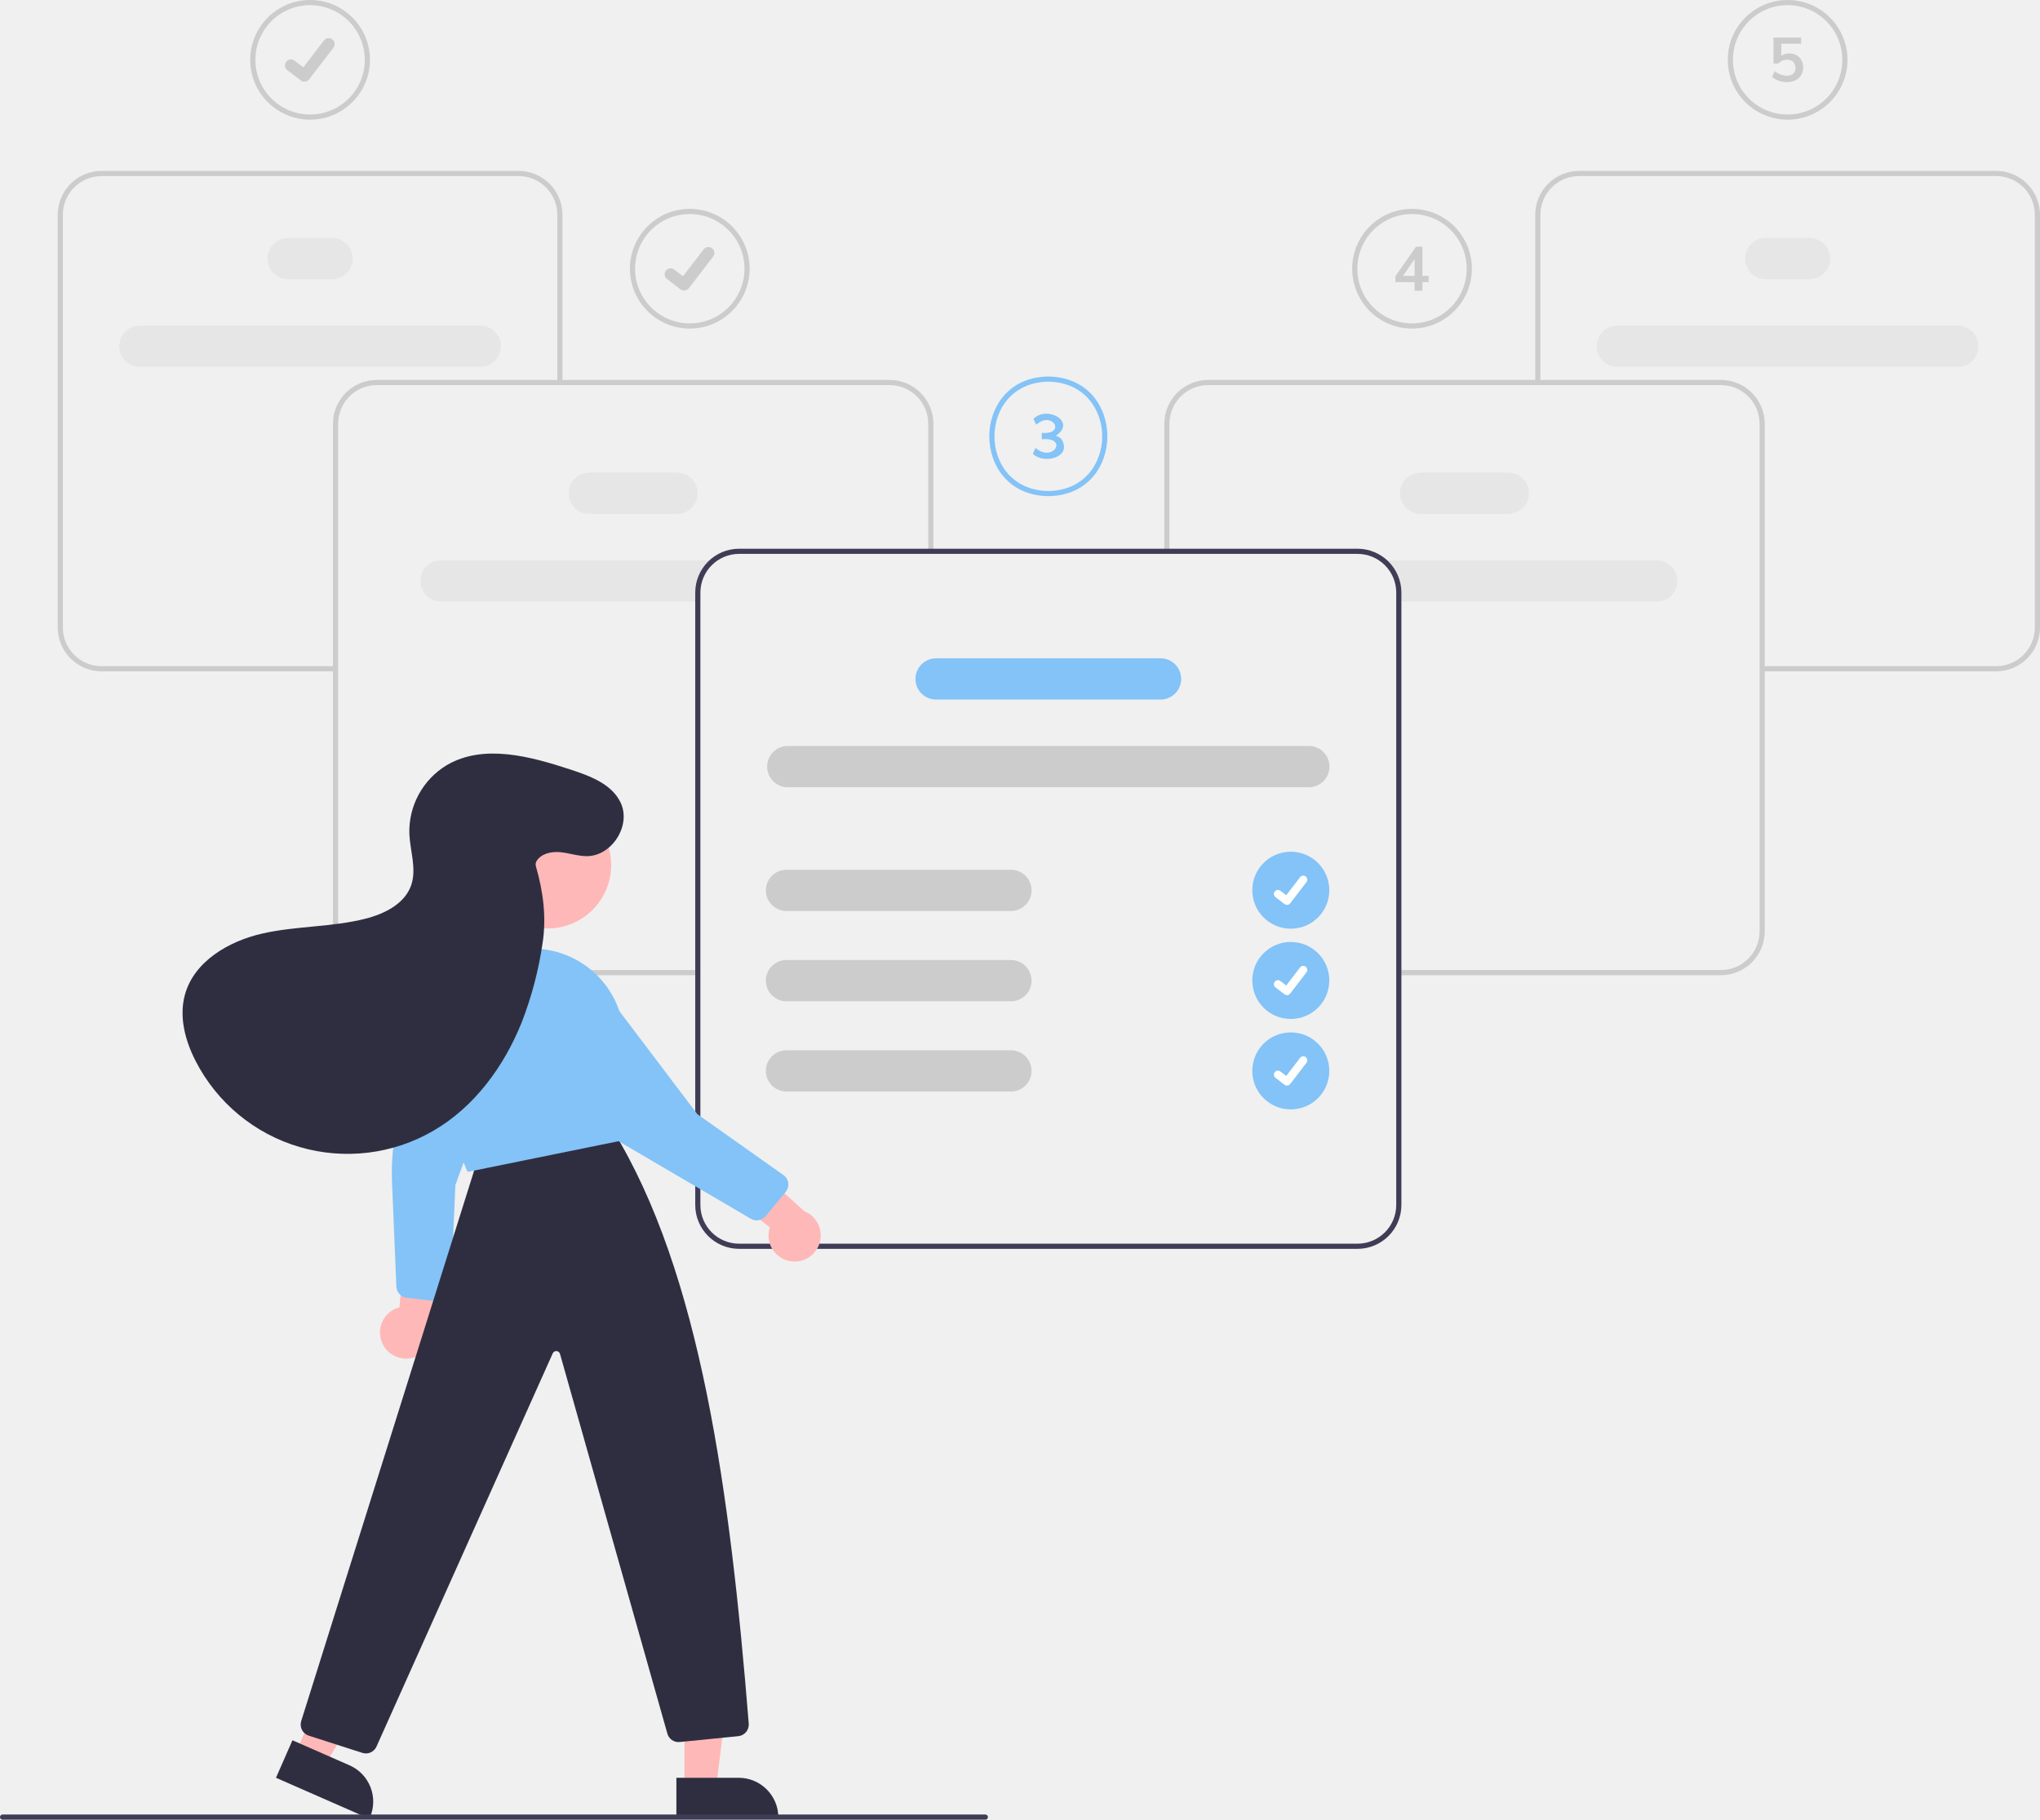
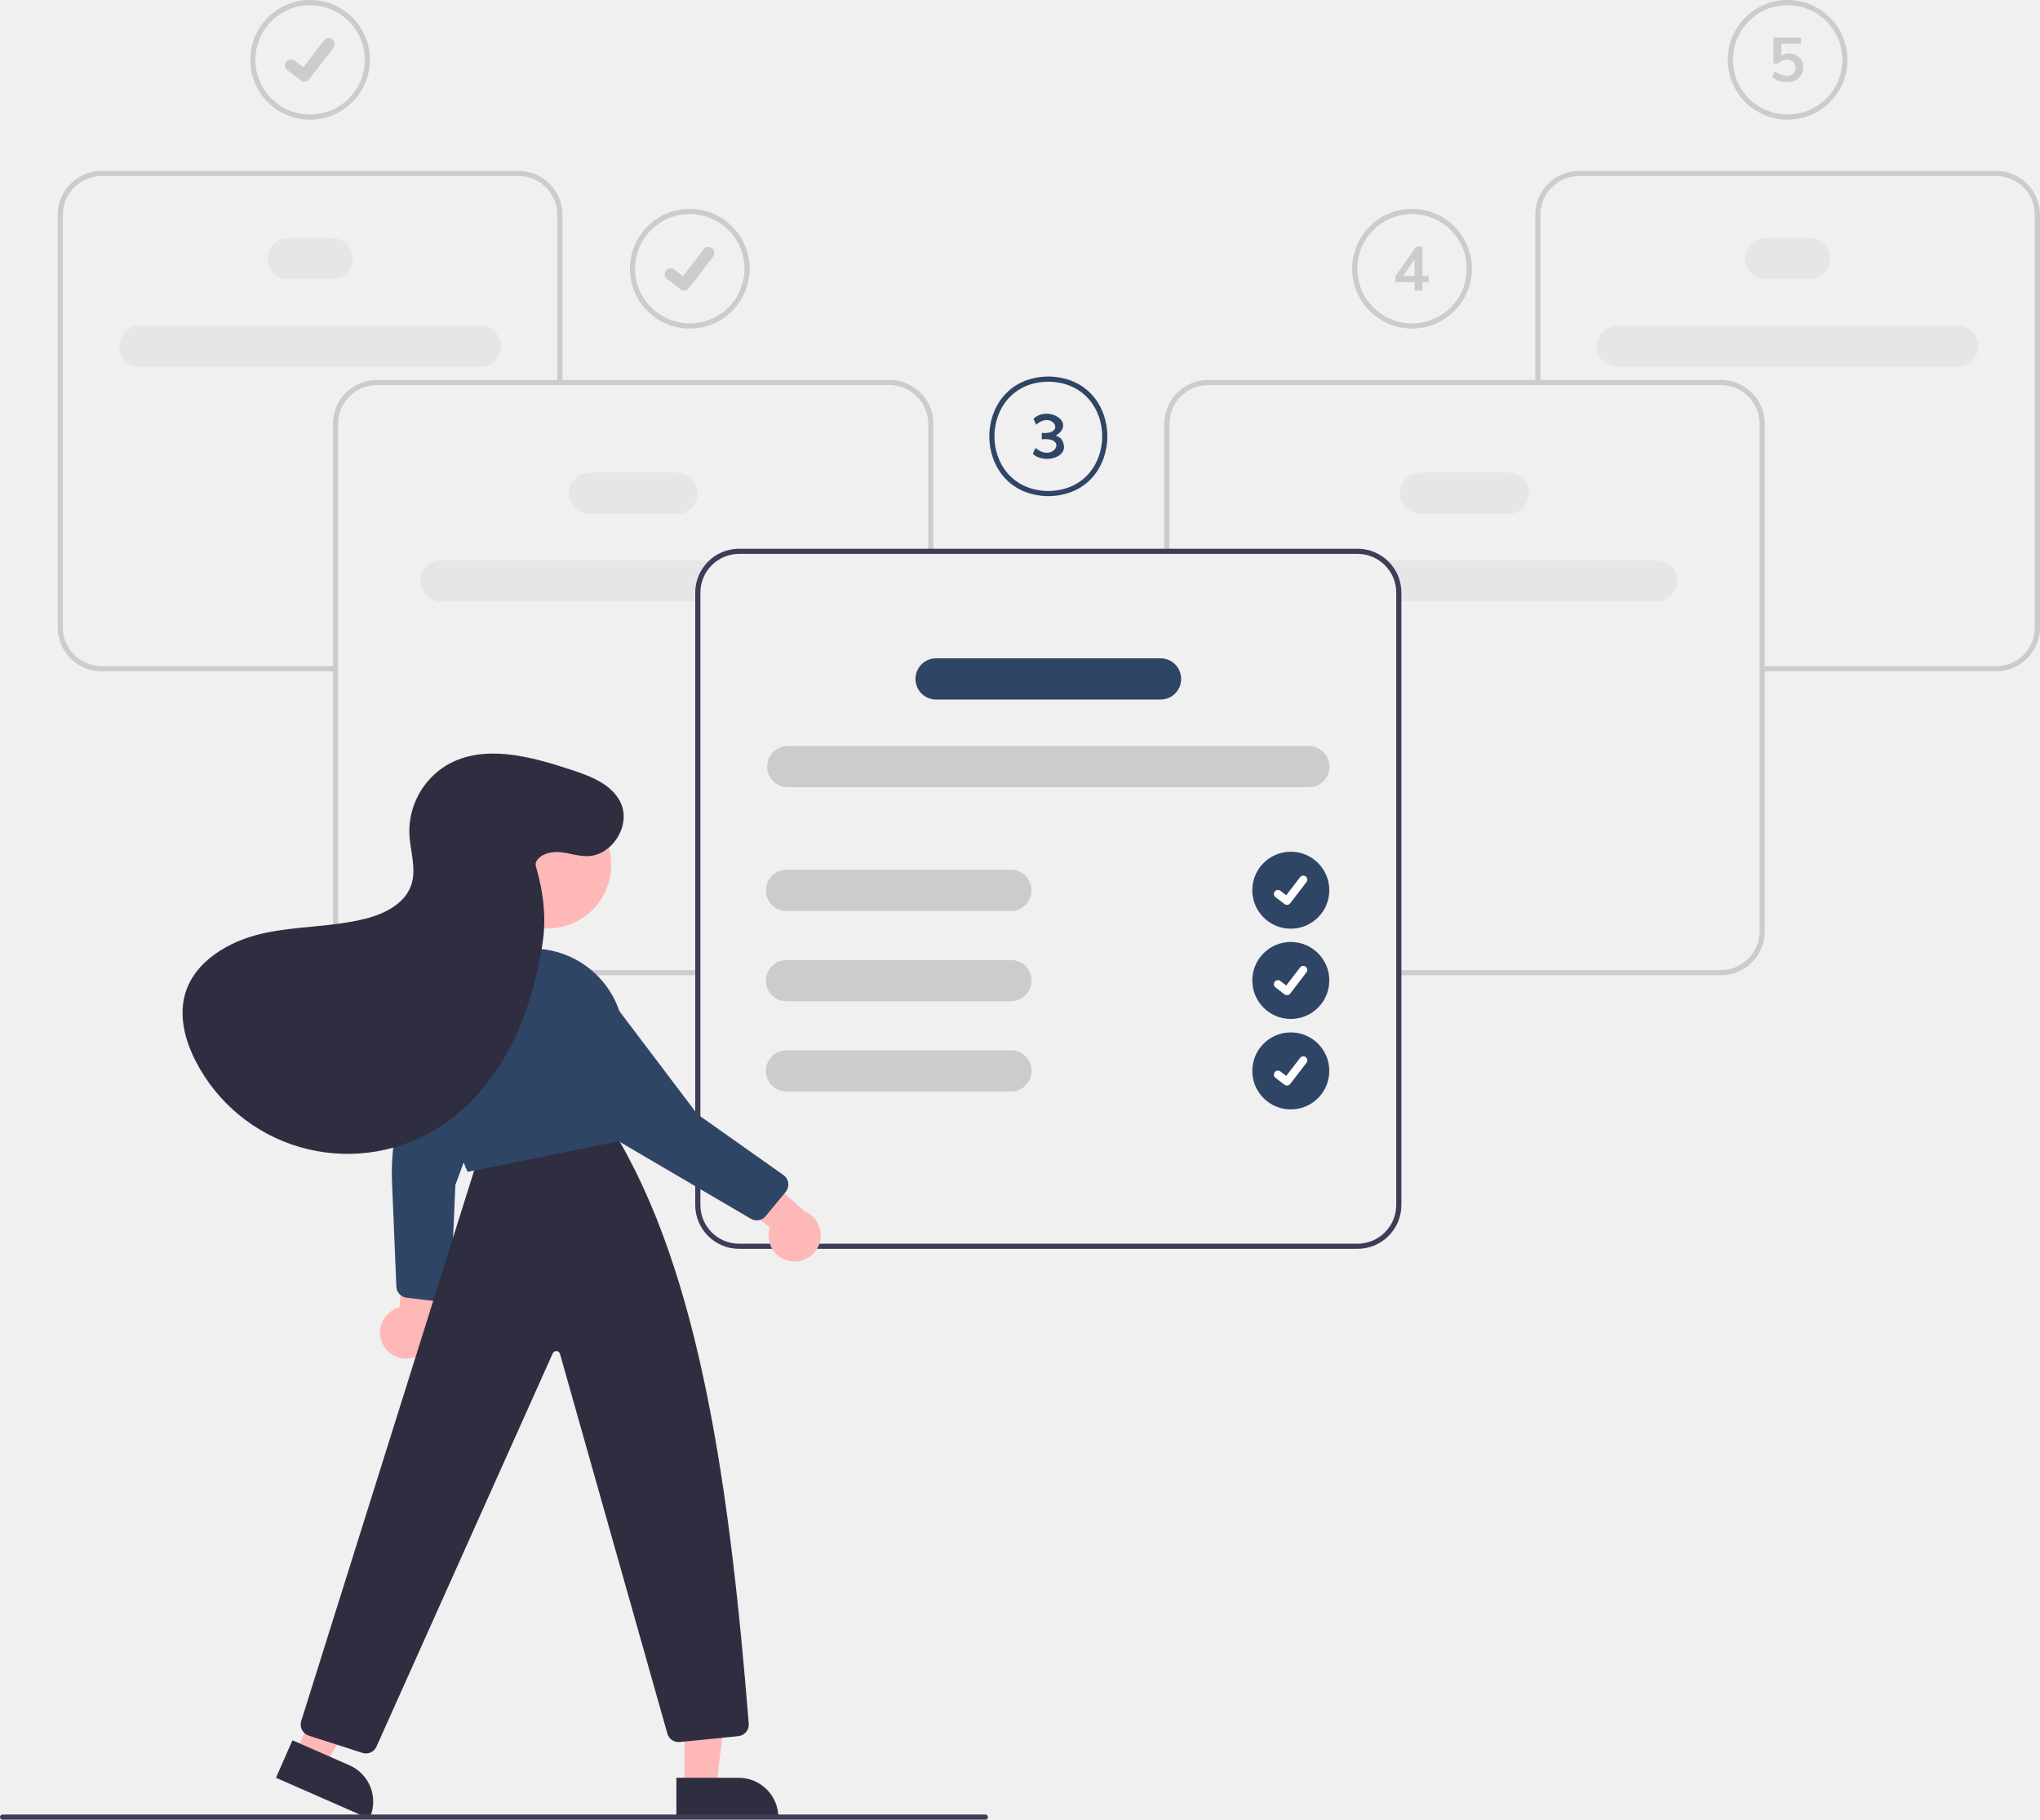
<svg xmlns="http://www.w3.org/2000/svg" data-name="Layer 1" width="790.856" height="705.638" viewBox="0 0 790.856 705.638">
  <path d="M375.537,314.457a8,8,0,0,0,0,16H476.097v-3.49a14.977,14.977,0,0,1,6.74-12.51Z" transform="translate(-204.5722 -97.18115)" fill="#e6e6e6" />
  <path d="M467.041,296.457h-34a8,8,0,1,1,0-16h34a8,8,0,0,1,0,16Z" transform="translate(-204.5722 -97.18115)" fill="#e6e6e6" />
  <path d="M390.786,239.457h-132a8,8,0,1,1,0-16h132a8,8,0,0,1,0,16Z" transform="translate(-204.5722 -97.18115)" fill="#e6e6e6" />
  <path d="M333.286,205.457h-17a8,8,0,1,1,0-16h17a8,8,0,0,1,0,16Z" transform="translate(-204.5722 -97.18115)" fill="#e6e6e6" />
  <path d="M475.092,475.351h-124.438a17.019,17.019,0,0,1-17-17V261.511a17.019,17.019,0,0,1,17-17H549.428a17.019,17.019,0,0,1,17,17v48.788h-2v-48.788a15.017,15.017,0,0,0-15-15H350.654a15.017,15.017,0,0,0-15,15V458.351a15.017,15.017,0,0,0,15,15h124.438Z" transform="translate(-204.5722 -97.18115)" fill="#ccc" />
  <path d="M334.654,357.515H243.945a17.019,17.019,0,0,1-17-17V180.457a17.019,17.019,0,0,1,17-17H405.626a17.019,17.019,0,0,1,17,17v65.055h-2V180.457a15.017,15.017,0,0,0-15-15H243.945a15.017,15.017,0,0,0-15,15v160.059a15.017,15.017,0,0,0,15,15h90.709Z" transform="translate(-204.5722 -97.18115)" fill="#ccc" />
  <path d="M739.537,314.457a14.977,14.977,0,0,1,6.74,12.51v3.49H846.836a8,8,0,0,0,0-16Z" transform="translate(-204.5722 -97.18115)" fill="#e6e6e6" />
  <path d="M747.332,288.457a8.009,8.009,0,0,1,8-8h34a8,8,0,1,1,0,16h-34A8.009,8.009,0,0,1,747.332,288.457Z" transform="translate(-204.5722 -97.18115)" fill="#e6e6e6" />
  <path d="M823.587,231.457a8.009,8.009,0,0,1,8-8h132a8,8,0,1,1,0,16h-132A8.009,8.009,0,0,1,823.587,231.457Z" transform="translate(-204.5722 -97.18115)" fill="#e6e6e6" />
  <path d="M881.087,197.457a8.009,8.009,0,0,1,8-8h17a8,8,0,1,1,0,16h-17A8.009,8.009,0,0,1,881.087,197.457Z" transform="translate(-204.5722 -97.18115)" fill="#e6e6e6" />
  <path d="M747.28,475.351h124.438a17.019,17.019,0,0,0,17-17V261.511a17.019,17.019,0,0,0-17-17H672.945a17.019,17.019,0,0,0-17,17v48.788h2v-48.788a15.017,15.017,0,0,1,15-15H871.718a15.017,15.017,0,0,1,15,15V458.351a15.017,15.017,0,0,1-15,15h-124.438Z" transform="translate(-204.5722 -97.18115)" fill="#ccc" />
  <path d="M887.718,357.515h90.709a17.019,17.019,0,0,0,17-17V180.457a17.019,17.019,0,0,0-17-17H816.746a17.019,17.019,0,0,0-17,17v65.055h2V180.457a15.017,15.017,0,0,1,15-15H978.428a15.017,15.017,0,0,1,15,15v160.059a15.017,15.017,0,0,1-15,15H887.718Z" transform="translate(-204.5722 -97.18115)" fill="#ccc" />
  <path d="M730.856,309.967H491.097a17.034,17.034,0,0,0-17,17v237.49a17.018,17.018,0,0,0,17,17H730.856a17.018,17.018,0,0,0,17-17v-237.49A17.018,17.018,0,0,0,730.856,309.967Zm15,254.49a15.018,15.018,0,0,1-15,15H491.097a15.018,15.018,0,0,1-15-15v-237.49a15.023,15.023,0,0,1,15-15H730.856a15.018,15.018,0,0,1,15,15Z" transform="translate(-204.5722 -97.18115)" fill="#3f3d56" />
  <path d="M711.976,402.457h-202a8,8,0,1,1,0-16h202a8,8,0,0,1,0,16Z" transform="translate(-204.5722 -97.18115)" fill="#ccc" />
-   <path d="M654.476,368.457h-87a8,8,0,1,1,0-16h87a8,8,0,0,1,0,16Z" transform="translate(-204.5722 -97.18115)" fill="#83c3f7" />
+   <path d="M654.476,368.457h-87a8,8,0,1,1,0-16h87a8,8,0,0,1,0,16Z" transform="translate(-204.5722 -97.18115)" fill="#2f4565" />
  <path d="M596.476,450.457h-87a8,8,0,1,1,0-16h87a8,8,0,0,1,0,16Z" transform="translate(-204.5722 -97.18115)" fill="#ccc" />
  <path d="M596.476,485.457h-87a8,8,0,1,1,0-16h87a8,8,0,0,1,0,16Z" transform="translate(-204.5722 -97.18115)" fill="#ccc" />
  <path d="M596.476,520.457h-87a8,8,0,1,1,0-16h87a8,8,0,0,1,0,16Z" transform="translate(-204.5722 -97.18115)" fill="#ccc" />
-   <circle id="fc69f6bd-6aec-467a-b158-496b315f473e" data-name="Ellipse 44" cx="500.409" cy="345.205" r="14.929" fill="#83c3f7" />
+   <circle id="fc69f6bd-6aec-467a-b158-496b315f473e" data-name="Ellipse 44" cx="500.409" cy="345.205" r="14.929" fill="#2f4565" />
  <path id="f31c0d86-d70b-4e63-97a7-2fc94b4d7c12-466" data-name="Path 395" d="M703.502,448.081a1.548,1.548,0,0,1-.932-.31l-.017-.013-3.509-2.684a1.559,1.559,0,0,1,1.897-2.475l2.273,1.743,5.37-7.006a1.559,1.559,0,0,1,2.185-.289l0.0 0-.033.046.034-.046a1.56,1.56,0,0,1,.288,2.186l-6.316,8.237a1.559,1.559,0,0,1-1.24.608Z" transform="translate(-204.5722 -97.18115)" fill="#fff" />
  <path d="M324.786,143.59a23.205,23.205,0,1,1,23.205-23.205A23.231,23.231,0,0,1,324.786,143.59Zm0-44.409a21.205,21.205,0,1,0,21.205,21.205A21.229,21.229,0,0,0,324.786,99.181Z" transform="translate(-204.5722 -97.18115)" fill="#ccc" />
  <path id="b565f894-1e41-4a11-b880-46bff78dfbdf-467" data-name="Path 395" d="M322.585,128.856a2.303,2.303,0,0,1-1.385-.46l-.025-.019-5.218-3.992a2.319,2.319,0,1,1,2.822-3.681l3.38,2.592,7.987-10.42a2.318,2.318,0,0,1,3.25-.429l.001.001-.05.069.051-.069a2.321,2.321,0,0,1,.429,3.251L324.432,127.949a2.319,2.319,0,0,1-1.845.904Z" transform="translate(-204.5722 -97.18115)" fill="#ccc" />
  <path d="M471.982,224.59a23.205,23.205,0,1,1,23.205-23.205A23.231,23.231,0,0,1,471.982,224.59Zm0-44.409a21.205,21.205,0,1,0,21.205,21.205A21.229,21.229,0,0,0,471.982,180.181Z" transform="translate(-204.5722 -97.18115)" fill="#ccc" />
  <path id="a1067fe6-b388-4736-89af-b6090c7ddfc7-468" data-name="Path 395" d="M469.781,209.856a2.303,2.303,0,0,1-1.385-.46l-.025-.019-5.218-3.992a2.319,2.319,0,1,1,2.822-3.681l3.38,2.592,7.987-10.42a2.318,2.318,0,0,1,3.25-.429l.001.001-.05.069.051-.069a2.321,2.321,0,0,1,.429,3.251L471.628,208.949a2.319,2.319,0,0,1-1.845.904Z" transform="translate(-204.5722 -97.18115)" fill="#ccc" />
-   <circle id="a6907563-545c-4a91-99f2-6d7f4e57ba01" data-name="Ellipse 44" cx="500.409" cy="380.205" r="14.929" fill="#83c3f7" />
+   <circle id="a6907563-545c-4a91-99f2-6d7f4e57ba01" data-name="Ellipse 44" cx="500.409" cy="380.205" r="14.929" fill="#2f4565" />
  <path id="f071b9ad-7606-418c-8652-2e0910ae4e99-469" data-name="Path 395" d="M703.502,483.081a1.548,1.548,0,0,1-.932-.31l-.017-.013-3.509-2.684a1.559,1.559,0,0,1,1.897-2.475l2.273,1.743,5.37-7.006a1.559,1.559,0,0,1,2.185-.289l0.0 0-.033.046.034-.046a1.56,1.56,0,0,1,.288,2.186l-6.316,8.237a1.559,1.559,0,0,1-1.24.608Z" transform="translate(-204.5722 -97.18115)" fill="#fff" />
-   <circle id="a9a7744d-510c-41c6-a641-cf6a8a976d00" data-name="Ellipse 44" cx="500.409" cy="415.275" r="14.929" fill="#83c3f7" />
+   <circle id="a9a7744d-510c-41c6-a641-cf6a8a976d00" data-name="Ellipse 44" cx="500.409" cy="415.275" r="14.929" fill="#2f4565" />
  <path id="ee4f98ac-d41c-4601-9f0c-7c3b6a7a76ac-470" data-name="Path 395" d="M703.502,518.152a1.548,1.548,0,0,1-.932-.31l-.017-.013-3.509-2.684a1.559,1.559,0,0,1,1.897-2.475l2.273,1.743,5.37-7.006a1.559,1.559,0,0,1,2.185-.289l0.0 0-.033.046.034-.046a1.56,1.56,0,0,1,.288,2.186l-6.316,8.237a1.559,1.559,0,0,1-1.24.608Z" transform="translate(-204.5722 -97.18115)" fill="#fff" />
-   <path d="M610.998,289.59c-15.749-.269-22.906-12.218-22.906-23.207.001-10.989,7.159-22.937,22.873-23.203h.034c15.716.268,22.873,12.217,22.872,23.206S626.712,289.324,610.998,289.59Zm-.016-44.409c-14.352.251-20.889,11.165-20.89,21.203-.001,10.042,6.541,20.961,20.906,21.207,14.33-.243,20.872-11.162,20.873-21.203C631.871,256.35,625.334,245.436,610.982,245.181Z" transform="translate(-204.5722 -97.18115)" fill="#83c3f7" />
-   <path d="M616.19,267.646c4.014,6.973-7.005,9.697-11.22,5.496l1.056-2.256c6.854,5.92,12.893-4.334,2.424-3.36v-2.472c9.587.773,4.202-8.877-2.184-3.168l-1.032-2.256c5.205-5.402,16.889,1.13,8.64,6.528A4.112,4.112,0,0,1,616.19,267.646Z" transform="translate(-204.5722 -97.18115)" fill="#83c3f7" />
+   <path d="M610.998,289.59c-15.749-.269-22.906-12.218-22.906-23.207.001-10.989,7.159-22.937,22.873-23.203h.034c15.716.268,22.873,12.217,22.872,23.206S626.712,289.324,610.998,289.59Zm-.016-44.409c-14.352.251-20.889,11.165-20.89,21.203-.001,10.042,6.541,20.961,20.906,21.207,14.33-.243,20.872-11.162,20.873-21.203C631.871,256.35,625.334,245.436,610.982,245.181Z" transform="translate(-204.5722 -97.18115)" fill="#2f4565" />
+   <path d="M616.19,267.646c4.014,6.973-7.005,9.697-11.22,5.496l1.056-2.256c6.854,5.92,12.893-4.334,2.424-3.36v-2.472c9.587.773,4.202-8.877-2.184-3.168l-1.032-2.256c5.205-5.402,16.889,1.13,8.64,6.528A4.112,4.112,0,0,1,616.19,267.646Z" transform="translate(-204.5722 -97.18115)" fill="#2f4565" />
  <path d="M751.982,224.59a23.205,23.205,0,1,1,23.205-23.205A23.231,23.231,0,0,1,751.982,224.59Zm0-44.409a21.205,21.205,0,1,0,21.205,21.205A21.229,21.229,0,0,0,751.982,180.181Z" transform="translate(-204.5722 -97.18115)" fill="#ccc" />
  <path d="M758.426,206.594h-2.424v3.336h-3.024v-3.336h-7.44v-2.304l7.992-11.448h2.472v11.328h2.424Zm-5.448-2.424v-6.504l-4.512,6.504Z" transform="translate(-204.5722 -97.18115)" fill="#ccc" />
  <path d="M897.587,143.59a23.205,23.205,0,1,1,23.205-23.205A23.231,23.231,0,0,1,897.587,143.59Zm0-44.409a21.205,21.205,0,1,0,21.205,21.205A21.229,21.229,0,0,0,897.587,99.181Z" transform="translate(-204.5722 -97.18115)" fill="#ccc" />
  <path d="M901.043,118.598a4.765,4.765,0,0,1,1.896,1.92,5.862,5.862,0,0,1,.672,2.844,5.663,5.663,0,0,1-.768,2.964,5.143,5.143,0,0,1-2.208,1.992,7.469,7.469,0,0,1-3.336.708,9.613,9.613,0,0,1-3.168-.54,7.358,7.358,0,0,1-2.568-1.452l1.032-2.256a7.77,7.77,0,0,0,4.752,1.776,3.451,3.451,0,0,0,2.46-.804,3.44,3.44,0,0,0-.024-4.56,3.214,3.214,0,0,0-2.34-.852,4.856,4.856,0,0,0-1.896.372,4.482,4.482,0,0,0-1.56,1.092h-1.872V111.746H902.819v2.4h-7.68v4.656a5.306,5.306,0,0,1,3.072-.888A5.709,5.709,0,0,1,901.043,118.598Z" transform="translate(-204.5722 -97.18115)" fill="#ccc" />
  <path d="M352.767,618.031a10.056,10.056,0,0,1,6.68-13.897l3.031-35.606,14.579,11.501-5.114,32.049a10.11,10.11,0,0,1-19.177,5.953Z" transform="translate(-204.5722 -97.18115)" fill="#ffb8b8" />
-   <path d="M362.143,600.397a4.497,4.497,0,0,1-3.904-4.271l-1.688-40.407a89.099,89.099,0,0,1,8.61-42.093l14.968-31.365a13.43,13.43,0,0,1,10.087-7.009,12.881,12.881,0,0,1,11.235,3.989,16.89,16.89,0,0,1,1.923,2.482,12.922,12.922,0,0,1,.682,12.304l-22.951,62.7-1.766,40.848a4.501,4.501,0,0,1-5.028,4.274l-12.108-1.444Z" transform="translate(-204.5722 -97.18115)" fill="#83c3f7" />
+   <path d="M362.143,600.397a4.497,4.497,0,0,1-3.904-4.271l-1.688-40.407a89.099,89.099,0,0,1,8.61-42.093l14.968-31.365a13.43,13.43,0,0,1,10.087-7.009,12.881,12.881,0,0,1,11.235,3.989,16.89,16.89,0,0,1,1.923,2.482,12.922,12.922,0,0,1,.682,12.304l-22.951,62.7-1.766,40.848a4.501,4.501,0,0,1-5.028,4.274l-12.108-1.444Z" transform="translate(-204.5722 -97.18115)" fill="#2f4565" />
  <polygon points="114.63 679.762 125.856 684.69 150.204 643.734 133.636 636.462 114.63 679.762" fill="#ffb8b8" />
  <path d="M317.948,772.021l22.108,9.704.001 0a15.386,15.386,0,0,1,7.904,20.273l-.201.458-36.197-15.888Z" transform="translate(-204.5722 -97.18115)" fill="#2f2e41" />
  <polygon points="265.342 693.391 277.602 693.391 283.434 646.103 265.34 646.104 265.342 693.391" fill="#ffb8b8" />
  <path d="M466.787,786.57l24.144-.001h.001a15.386,15.386,0,0,1,15.386,15.386v.5l-39.531.001Z" transform="translate(-204.5722 -97.18115)" fill="#2f2e41" />
  <path d="M346.432,777.128a4.527,4.527,0,0,1-1.389-.22L324.256,770.227a4.519,4.519,0,0,1-2.927-5.6l68.935-219.516,51.635-10.125.182.296c34.137,55.548,45.532,140.401,52.76,230.308a4.526,4.526,0,0,1-4.04,4.842l-22.726,2.272a4.474,4.474,0,0,1-4.79-3.298l-41.612-147.207a1.5,1.5,0,0,0-2.825-.2L350.553,774.406A4.483,4.483,0,0,1,346.432,777.128Z" transform="translate(-204.5722 -97.18115)" fill="#2f2e41" />
  <circle cx="212.37" cy="335.469" r="24.561" fill="#ffb8b8" />
-   <path d="M385.872,551.612,385.704,551.26c-.114-.239-11.43-24.245-10.377-51.935a35.657,35.657,0,0,1,34.908-34.283h0a35.599,35.599,0,0,1,35.641,28.799c3.154,16.099,3.075,31.347-.235,45.318l-.074.311-.313.064Z" transform="translate(-204.5722 -97.18115)" fill="#83c3f7" />
+   <path d="M385.872,551.612,385.704,551.26c-.114-.239-11.43-24.245-10.377-51.935a35.657,35.657,0,0,1,34.908-34.283h0a35.599,35.599,0,0,1,35.641,28.799c3.154,16.099,3.075,31.347-.235,45.318l-.074.311-.313.064Z" transform="translate(-204.5722 -97.18115)" fill="#2f4565" />
  <path d="M511.096,586.261a10.056,10.056,0,0,1-8.064-13.142L474.742,551.285l17.565-6.027,24.172,21.657a10.11,10.11,0,0,1-5.382,19.345Z" transform="translate(-204.5722 -97.18115)" fill="#ffb8b8" />
-   <path d="M441.673,538.129l-.065-.106-29.823-48.298a13.429,13.429,0,0,1-.429-12.275,12.876,12.876,0,0,1,9.439-7.284h0a16.854,16.854,0,0,1,3.127-.273,12.921,12.921,0,0,1,10.713,6.09l40.277,53.253,33.381,23.607a4.5,4.5,0,0,1,.87,6.542l-7.771,9.396a4.483,4.483,0,0,1-5.745,1.013Z" transform="translate(-204.5722 -97.18115)" fill="#83c3f7" />
+   <path d="M441.673,538.129l-.065-.106-29.823-48.298a13.429,13.429,0,0,1-.429-12.275,12.876,12.876,0,0,1,9.439-7.284h0a16.854,16.854,0,0,1,3.127-.273,12.921,12.921,0,0,1,10.713,6.09l40.277,53.253,33.381,23.607a4.5,4.5,0,0,1,.87,6.542l-7.771,9.396a4.483,4.483,0,0,1-5.745,1.013Z" transform="translate(-204.5722 -97.18115)" fill="#2f4565" />
  <path d="M412.55,431.126c1.81-2.978,5.805-3.819,9.273-3.479s6.841,1.559,10.326,1.532c9.676-.075,17.145-11.868,13.077-20.648-3.336-7.2-11.669-10.362-19.207-12.843-15.804-5.203-33.958-10.202-48.3-1.766a30.01,30.01,0,0,0-14.445,26.741c.323,6.639,2.865,13.459.715,19.748-2.481,7.256-10.347,11.149-17.78,13.032-13.031,3.301-26.77,2.769-39.882,5.73s-26.549,10.823-30.083,23.792c-2.322,8.519.101,17.689,4.113,25.555A66.185,66.185,0,0,0,372.691,535.603c15.852-9.256,27.296-24.9,34.119-41.941a140.438,140.438,0,0,0,8.117-30.846c1.528-9.882.231-19.869-2.536-29.478A2.709,2.709,0,0,1,412.55,431.126Z" transform="translate(-204.5722 -97.18115)" fill="#2f2e41" />
  <path d="M586.572,802.819h-381a1,1,0,0,1,0-2h381a1,1,0,0,1,0,2Z" transform="translate(-204.5722 -97.18115)" fill="#3f3d56" />
</svg>
